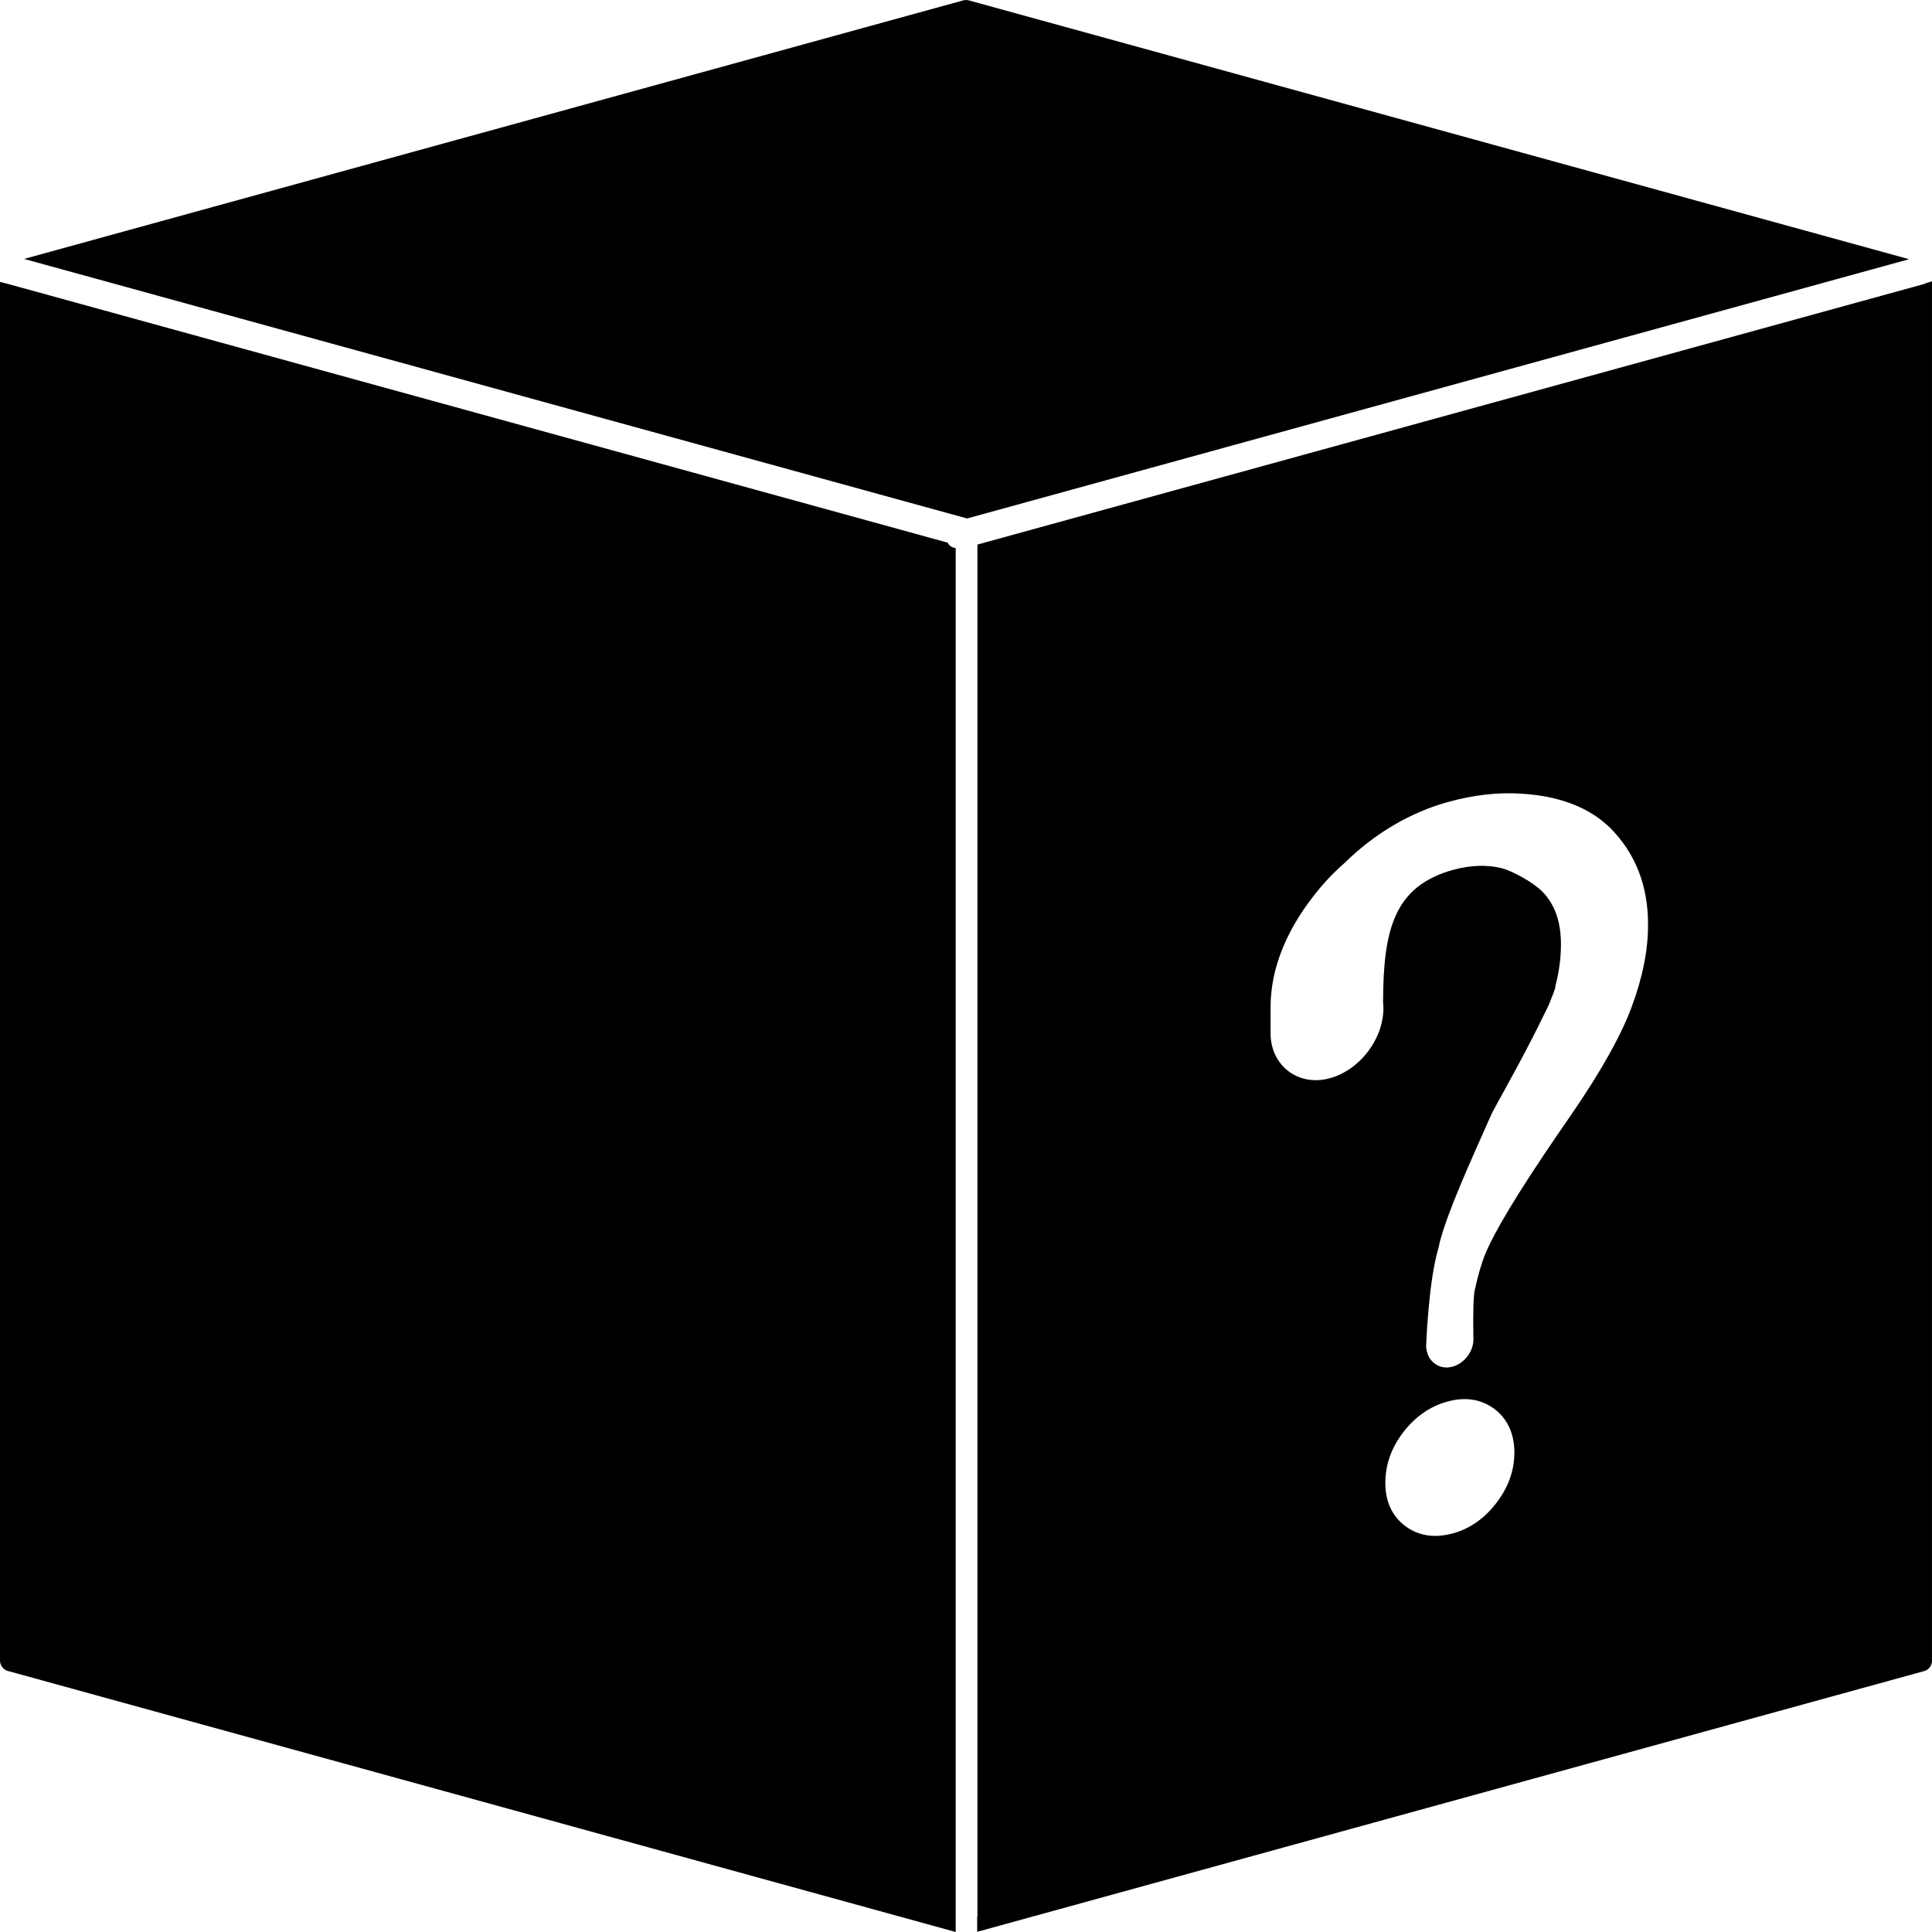
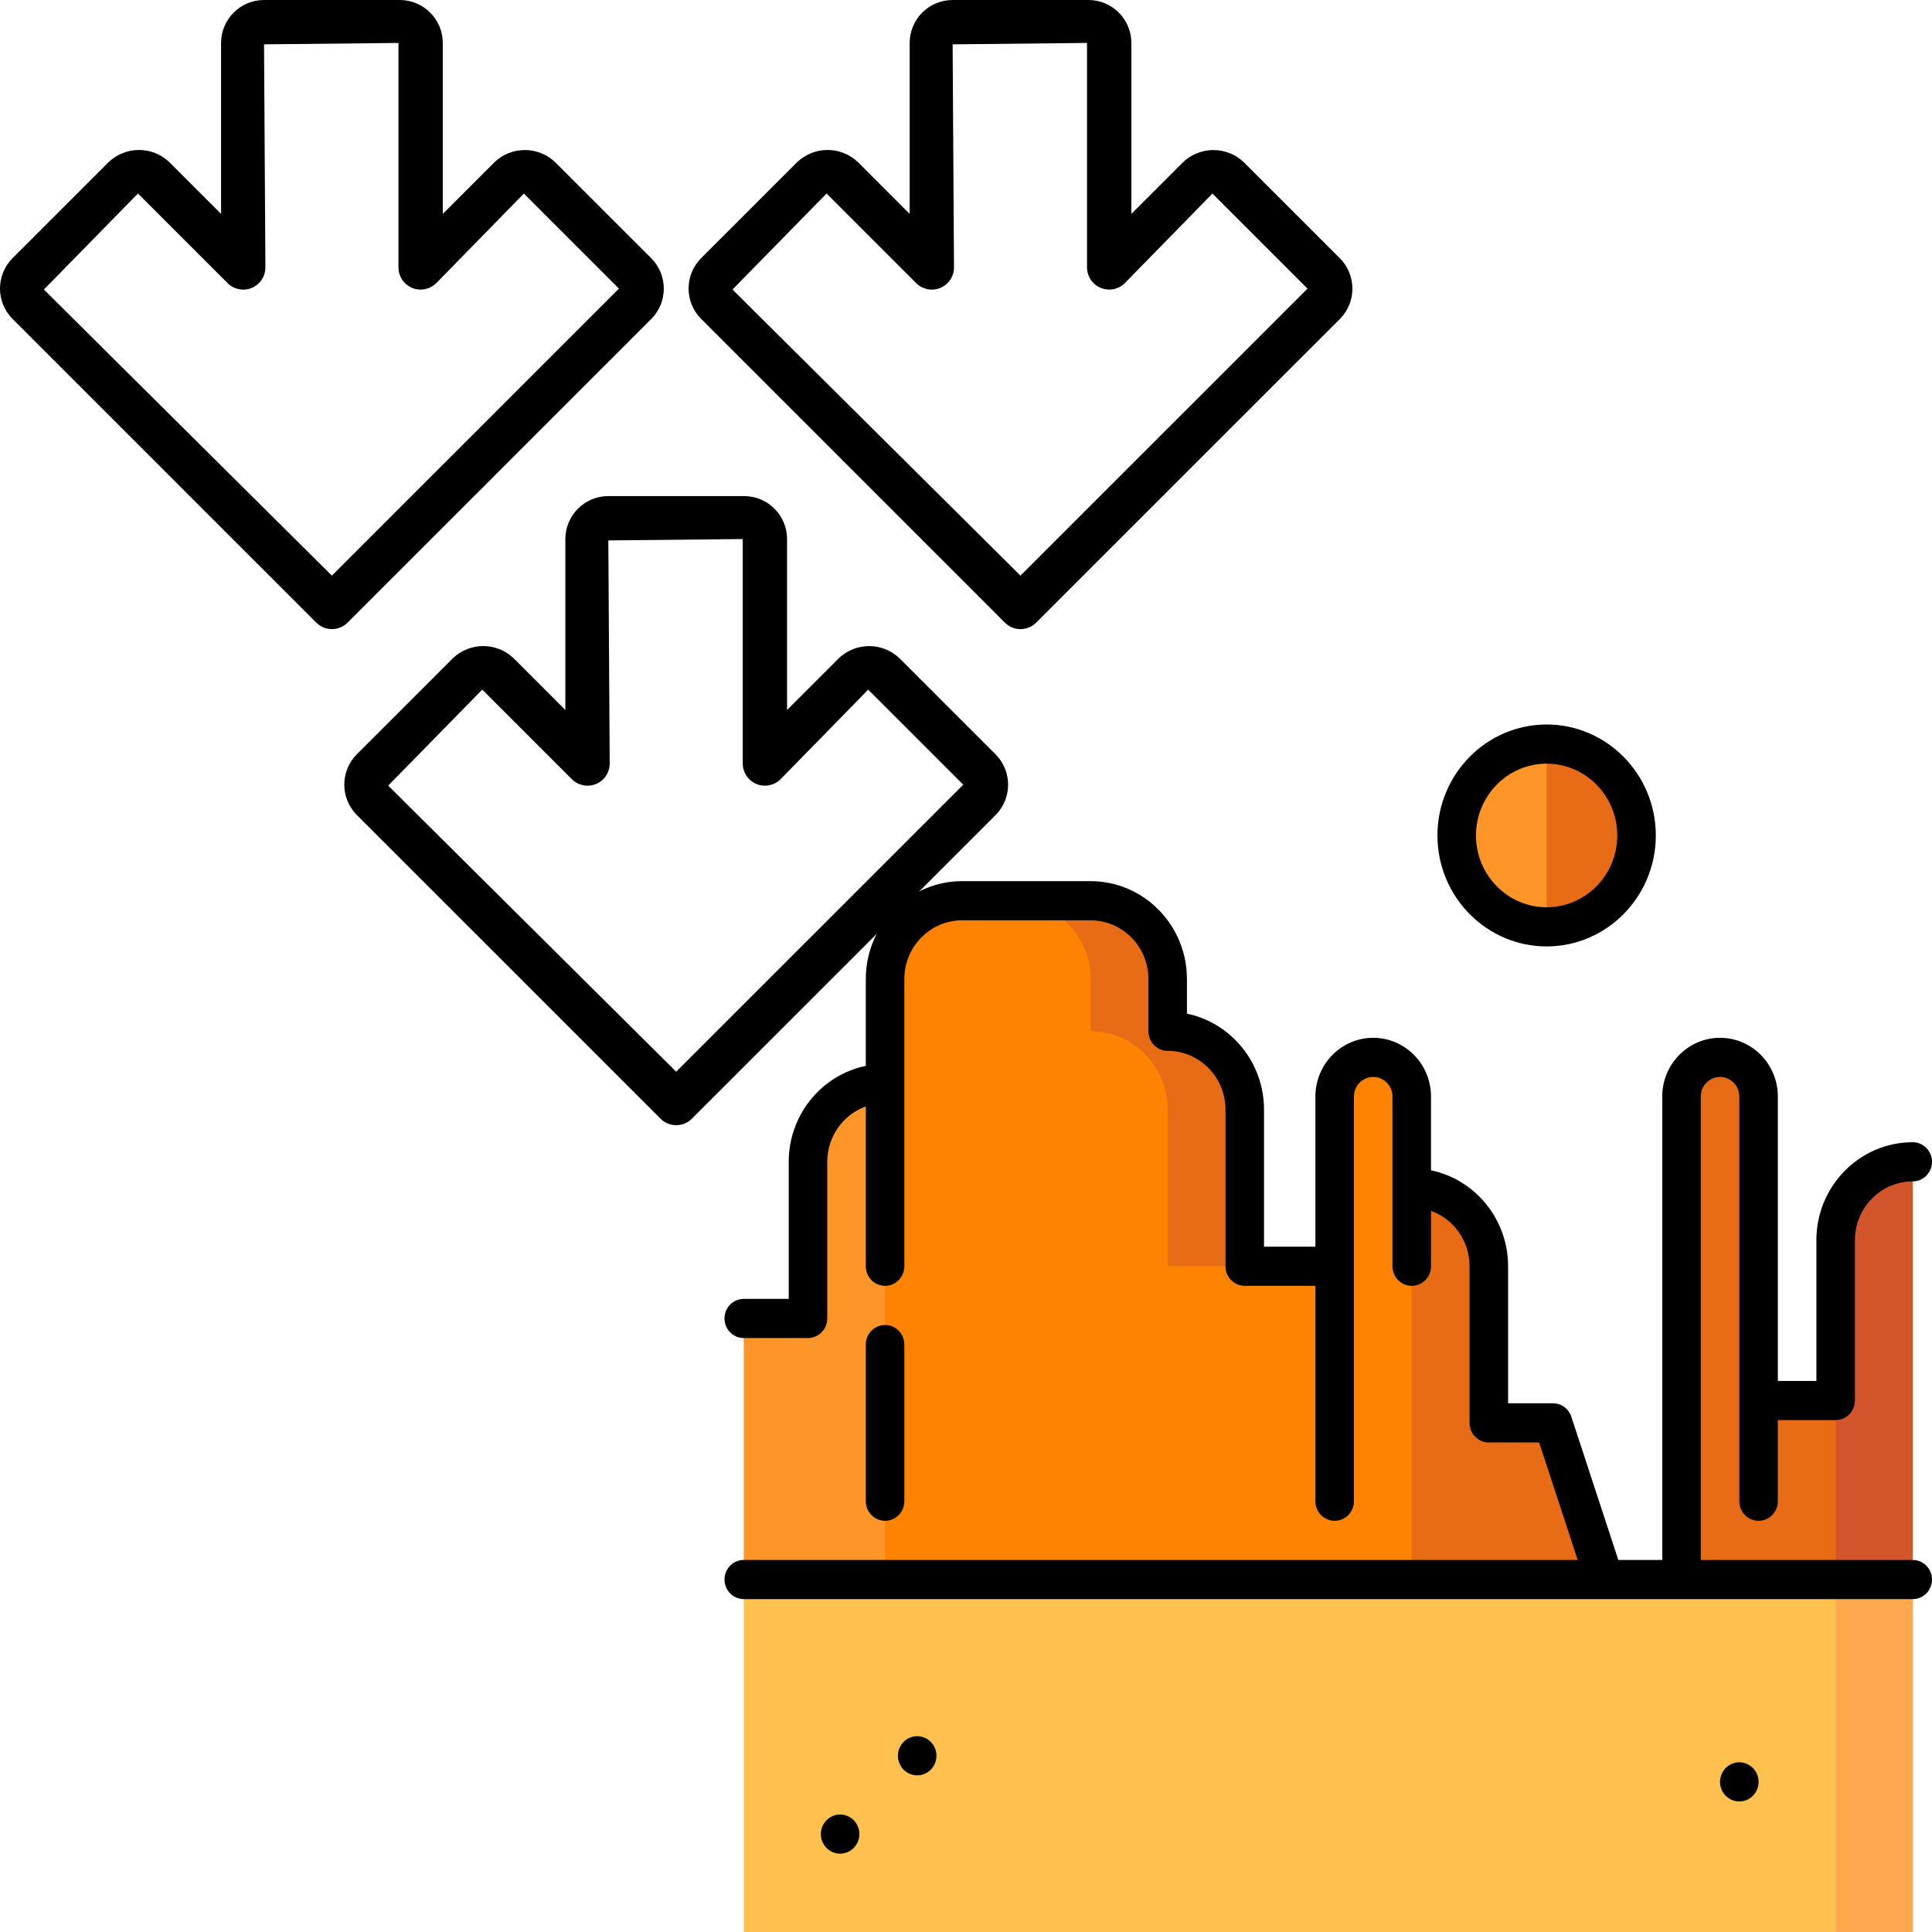
- <svg xmlns="http://www.w3.org/2000/svg" fill="#000000" width="800px" height="800px" viewBox="0 0 14 14" role="img" focusable="false" aria-hidden="true" version="1.1" id="svg1" xml:space="preserve">
-   <defs id="defs1" />
-   <g id="g4" transform="matrix(0.1658925,0,0,0.170439,-1.294593,-1.521969)">
-     <path d="m 49.23,32.055 c -0.012,-0.016 -0.012,-0.035 -0.02,-0.051 l -40.934,-10.969 -0.473,-0.121 v 58.617 c 0,0.203 0.145,0.387 0.344,0.441 l 41.402,11.098 v -58.84 c -0.125,-0.012 -0.246,-0.07 -0.32,-0.176 z" id="path1" />
-     <path d="m 50.016,8.93 c -0.047,0 -0.094,0.004 -0.137,0.016 l -41.023,10.992 41.191,11.035 41.148,-11.023 -41.074,-11.004 C 50.09,8.938 50.047,8.934 50.016,8.93 Z" id="path2" />
-     <path d="m 91.938,20.965 c -0.027,0.016 -0.055,0.031 -0.086,0.039 l -41.352,11.078 v 58.336 h -0.012 v 0.645 l 41.352,-11.082 c 0.207,-0.047 0.355,-0.23 0.355,-0.441 v -58.648 z M 73.165,72.832 c -0.52,0.66 -1.16,1.094 -1.902,1.293 -0.266,0.07 -0.523,0.105 -0.77,0.105 -0.484,0 -0.922,-0.141 -1.301,-0.414 -0.582,-0.426 -0.875,-1.047 -0.875,-1.848 0,-0.766 0.266,-1.488 0.785,-2.148 0.52,-0.656 1.164,-1.098 1.926,-1.301 0.781,-0.211 1.48,-0.102 2.051,0.312 0.578,0.426 0.875,1.055 0.875,1.867 -0.004,0.758 -0.266,1.473 -0.789,2.133 z m 5.918,-21.105 c -0.477,1.246 -1.352,2.766 -2.672,4.633 -1.824,2.555 -3.023,4.414 -3.566,5.531 -0.055,0.109 -0.105,0.227 -0.148,0.32 -0.184,0.434 -0.336,0.945 -0.473,1.566 -0.062,0.277 -0.078,0.93 -0.062,1.934 l 0.004,0.152 c 0,0.527 -0.395,1.031 -0.914,1.172 -0.086,0.02 -0.172,0.035 -0.258,0.035 -0.27,0 -0.508,-0.113 -0.68,-0.316 -0.074,-0.086 -0.133,-0.188 -0.164,-0.312 -0.02,-0.066 -0.051,-0.156 -0.051,-0.27 0,-0.023 0.098,-2.731 0.527,-4.141 0.027,-0.09 0.035,-0.125 0.039,-0.152 0.004,-0.016 0.023,-0.113 0.027,-0.133 0.355,-1.301 1.207,-3.148 2.281,-5.488 0.016,-0.031 0.102,-0.184 0.234,-0.426 0.43,-0.75 1.426,-2.508 2.059,-3.801 0.125,-0.227 0.227,-0.449 0.316,-0.688 0.121,-0.281 0.148,-0.395 0.156,-0.426 0.004,-0.035 0.008,-0.07 0.016,-0.105 0.152,-0.559 0.234,-1.156 0.234,-1.73 0,-0.957 -0.262,-1.688 -0.801,-2.234 -0.391,-0.395 -1.328,-0.895 -1.793,-1.008 -0.633,-0.152 -1.359,-0.129 -2.106,0.07 -2.578,0.691 -3.066,2.519 -3.07,5.652 0.004,0.008 0.016,0.145 0.016,0.223 0,1.32 -1.027,2.637 -2.348,2.988 -1.371,0.367 -2.582,-0.539 -2.582,-1.91 v -1.109 c 0,-1.699 0.73,-3.41 2.164,-5.078 0.316,-0.367 0.68,-0.727 1.074,-1.062 1.301,-1.246 2.867,-2.144 4.508,-2.586 1.137,-0.305 2.18,-0.418 3.203,-0.355 1.684,0.098 2.988,0.594 3.894,1.465 1.094,1.074 1.645,2.445 1.645,4.078 0.008,1.074 -0.23,2.258 -0.711,3.512 z" id="path3" />
+ <svg xmlns="http://www.w3.org/2000/svg" fill="#000000" version="1.1" id="Capa_1" width="800px" height="800px" viewBox="0 0 585.07 585.07" xml:space="preserve">
+   <defs id="defs2" />
+   <g data-name="Layer 122" id="g1" transform="matrix(6.714159,0,0,6.714159,-10.07996,-44.4813)" style="fill:#000000">
+     <path d="m 30.875,21.013 v 0 a 1.941,1.941 0 0 0 0,-2.74 l -4.332,-4.331 a 1.983,1.983 0 0 0 -2.74,0 l -2.331,2.331 v -7.71 A 1.94,1.94 0 0 0 19.535,6.625 H 13.41 a 1.94,1.94 0 0 0 -1.938,1.938 v 7.71 L 9.139,13.938 a 1.984,1.984 0 0 0 -2.74,0 L 2.067,18.27 a 1.941,1.941 0 0 0 5e-4,2.74 l 13.698,13.697 a 1,1 0 0 0 1.414,0 z M 16.47,32.588 3.481,19.684 l 4.243,-4.331 4.041,4.041 a 1,1 0 0 0 1.707,-0.707 L 13.41,8.625 19.473,8.562 v 10.124 a 1,1 0 0 0 1.707,0.707 l 3.95,-4.038 4.288,4.287 z m 25.602,3.728 a 1.983,1.983 0 0 0 -2.74,0 l -2.331,2.331 v -7.71 A 1.94,1.94 0 0 0 35.064,29 h -6.125 a 1.94,1.94 0 0 0 -1.938,1.938 v 7.71 l -2.333,-2.334 a 1.984,1.984 0 0 0 -2.74,0 l -4.332,4.331 a 1.941,1.941 0 0 0 0,2.74 L 31.294,57.082 a 1,1 0 0 0 1.414,0 L 46.404,43.388 h 5e-4 a 1.941,1.941 0 0 0 -5e-4,-2.74 z M 31.999,54.963 19.01,42.059 l 4.243,-4.331 4.041,4.041 a 1,1 0 0 0 1.707,-0.707 L 28.939,31 35.002,30.938 v 10.124 a 1,1 0 0 0 1.707,0.707 l 3.95,-4.038 4.288,4.287 z m 29.934,-36.69 -4.332,-4.331 a 1.983,1.983 0 0 0 -2.74,0 L 52.53,16.273 v -7.71 A 1.94,1.94 0 0 0 50.593,6.625 h -6.125 A 1.94,1.94 0 0 0 42.53,8.562 v 7.71 l -2.333,-2.334 a 1.984,1.984 0 0 0 -2.74,0 l -4.332,4.331 a 1.941,1.941 0 0 0 5e-4,2.74 L 46.823,34.707 a 1,1 0 0 0 1.414,0 L 61.933,21.013 h 5e-4 a 1.941,1.941 0 0 0 -5e-4,-2.74 z m -14.405,14.315 -12.989,-12.904 4.243,-4.331 4.041,4.041 a 1,1 0 0 0 1.707,-0.707 L 44.468,8.625 50.53,8.562 v 10.124 a 1,1 0 0 0 1.707,0.707 l 3.95,-4.038 4.288,4.287 z" id="path1" style="fill:#000000" />
+   </g>
+   <g id="g2" transform="matrix(0.7141968,0,0,0.725778,219.4013,216.4365)">
+     <path style="fill:#d3552b" d="m 471.149,219.234 v 65.362 l -21.787,98.043 54.468,-21.787 V 186.553 c -18.02,0 -32.681,14.661 -32.681,32.681 z" id="path1-9" />
+     <g id="g3">
+       <path style="fill:#e86c16" d="M 438.468,284.596 V 159.319 c 0,-9.024 -7.316,-16.34 -16.34,-16.34 -9.024,0 -16.34,7.316 -16.34,16.34 v 201.532 h 65.362 v -76.255 z" id="path2" />
+       <path style="fill:#e86c16" d="m 351.319,295.489 h -27.234 v -65.362 c 0,-18.02 -14.661,-32.681 -32.681,-32.681 v -38.128 c 0,-9.024 -7.316,-16.34 -16.34,-16.34 -9.024,0 -16.34,7.316 -16.34,16.34 v 70.809 h -38.128 v -65.362 c 0,-18.02 -14.661,-32.681 -32.681,-32.681 v -21.787 c 0,-17.974 -14.706,-32.681 -32.681,-32.681 H 122.553 V 404.424 L 373.106,360.85 Z" id="path3" />
+     </g>
+     <path style="fill:#fe9528" d="m 35.404,186.553 v 65.362 H 8.17 V 360.851 L 89.872,382.638 68.085,153.872 c -18.02,0 -32.681,14.661 -32.681,32.681 z" id="path4" />
+     <path style="fill:#fd8300" d="m 291.404,159.319 c 0,-9.024 -7.316,-16.34 -16.34,-16.34 -9.024,0 -16.34,7.316 -16.34,16.34 v 70.809 h -70.809 v -65.362 c 0,-18.02 -14.661,-32.681 -32.681,-32.681 v -21.787 c 0,-17.974 -14.706,-32.681 -32.681,-32.681 h -21.787 c -17.974,0 -32.681,14.706 -32.681,32.681 v 272.34 h 223.319 z" id="path5" />
+     <polygon style="fill:#ffa850" points="471.149,507.915 503.83,507.915 503.83,360.851 471.149,360.851 449.362,434.383 " id="polygon5" />
+     <rect x="8.17" y="360.851" style="fill:#fec14d" width="462.979" height="147.064" id="rect5" />
+     <path style="fill:#e86c16" d="m 348.596,12.255 -21.787,38.128 21.787,38.128 c 21.057,0 38.128,-17.07 38.128,-38.128 0,-21.058 -17.071,-38.128 -38.128,-38.128 z" id="path6" />
+     <path style="fill:#fe9528" d="m 310.468,50.383 c 0,21.057 17.07,38.128 38.128,38.128 V 12.255 c -21.058,0 -38.128,17.071 -38.128,38.128 z" id="path7" />
+     <path d="M 503.83,352.681 H 413.958 V 159.319 c 0,-4.506 3.665,-8.17 8.17,-8.17 4.505,0 8.17,3.665 8.17,8.17 V 328.17 c 0,4.513 3.657,8.17 8.17,8.17 4.513,0 8.17,-3.657 8.17,-8.17 v -33.848 h 24.511 c 4.513,0 8.17,-3.657 8.17,-8.17 v -66.918 c 0,-13.515 10.996,-24.511 24.511,-24.511 4.513,0 8.17,-3.657 8.17,-8.17 0,-4.513 -3.657,-8.17 -8.17,-8.17 -22.526,0 -40.851,18.325 -40.851,40.851 v 58.748 h -16.34 V 159.319 c 0,-13.515 -10.996,-24.511 -24.511,-24.511 -13.515,0 -24.511,10.996 -24.511,24.511 v 193.362 h -18.622 l -19.926,-59.775 c -1.112,-3.337 -4.234,-5.586 -7.751,-5.586 h -19.064 v -57.191 c 0,-19.728 -14.057,-36.233 -32.681,-40.029 v -30.78 c 0,-13.515 -10.996,-24.511 -24.511,-24.511 -13.515,0 -24.511,10.996 -24.511,24.511 v 62.638 h -21.787 v -57.191 c 0,-19.727 -14.058,-36.234 -32.681,-40.031 v -14.437 c 0,-22.526 -18.325,-40.851 -40.851,-40.851 h -54.468 c -22.526,0 -40.851,18.325 -40.851,40.851 v 36.227 c -18.624,3.795 -32.681,20.3 -32.681,40.029 v 57.191 H 8.17 c -4.512,0 -8.17,3.657 -8.17,8.17 0,4.513 3.658,8.17 8.17,8.17 h 27.234 c 4.512,0 8.17,-3.657 8.17,-8.17 v -65.362 c 0,-10.651 6.831,-19.733 16.34,-23.105 v 66.68 c 0,4.513 3.658,8.17 8.17,8.17 4.512,0 8.17,-3.657 8.17,-8.17 v -119.83 c 0,-13.515 10.995,-24.511 24.511,-24.511 h 54.468 c 13.516,0 24.511,10.996 24.511,24.511 v 21.787 c 0,4.513 3.658,8.17 8.17,8.17 13.516,0 24.511,10.996 24.511,24.511 v 65.362 c 0,4.513 3.658,8.17 8.17,8.17 h 29.957 v 89.872 c 0,4.513 3.658,8.17 8.17,8.17 4.513,0 8.17,-3.657 8.17,-8.17 V 159.319 c 0,-4.506 3.665,-8.17 8.17,-8.17 4.505,0 8.17,3.665 8.17,8.17 v 70.809 c 0,4.513 3.657,8.17 8.17,8.17 4.513,0 8.17,-3.657 8.17,-8.17 v -23.105 c 9.509,3.373 16.34,12.455 16.34,23.105 v 65.362 c 0,4.513 3.657,8.17 8.17,8.17 h 21.346 l 16.34,49.021 H 8.17 c -4.512,0 -8.17,3.657 -8.17,8.17 0,4.513 3.658,8.17 8.17,8.17 h 364.908 c 0.053,0 130.752,0 130.752,0 4.513,0 8.17,-3.657 8.17,-8.17 0,-4.513 -3.657,-8.17 -8.17,-8.17 z" id="path8" />
+     <path d="m 76.255,328.17 v -65.362 c 0,-4.513 -3.658,-8.17 -8.17,-8.17 -4.512,0 -8.17,3.657 -8.17,8.17 v 65.362 c 0,4.513 3.658,8.17 8.17,8.17 4.512,0 8.17,-3.657 8.17,-8.17 z" id="path9" />
+     <path d="m 348.596,96.681 c 25.529,0 46.298,-20.769 46.298,-46.298 0,-25.529 -20.769,-46.298 -46.298,-46.298 -25.529,0 -46.298,20.769 -46.298,46.298 0,25.529 20.769,46.298 46.298,46.298 z m 0,-76.255 c 16.518,0 29.957,13.439 29.957,29.957 0,16.518 -13.439,29.957 -29.957,29.957 -16.518,0 -29.957,-13.439 -29.957,-29.957 0,-16.518 13.439,-29.957 29.957,-29.957 z" id="path10" />
+     <circle cx="81.702" cy="434.383" r="8.17" id="circle10" />
+     <circle cx="49.021" cy="467.064" r="8.17" id="circle11" />
+     <circle cx="430.298" cy="445.277" r="8.17" id="circle12" />
  </g>
</svg>
